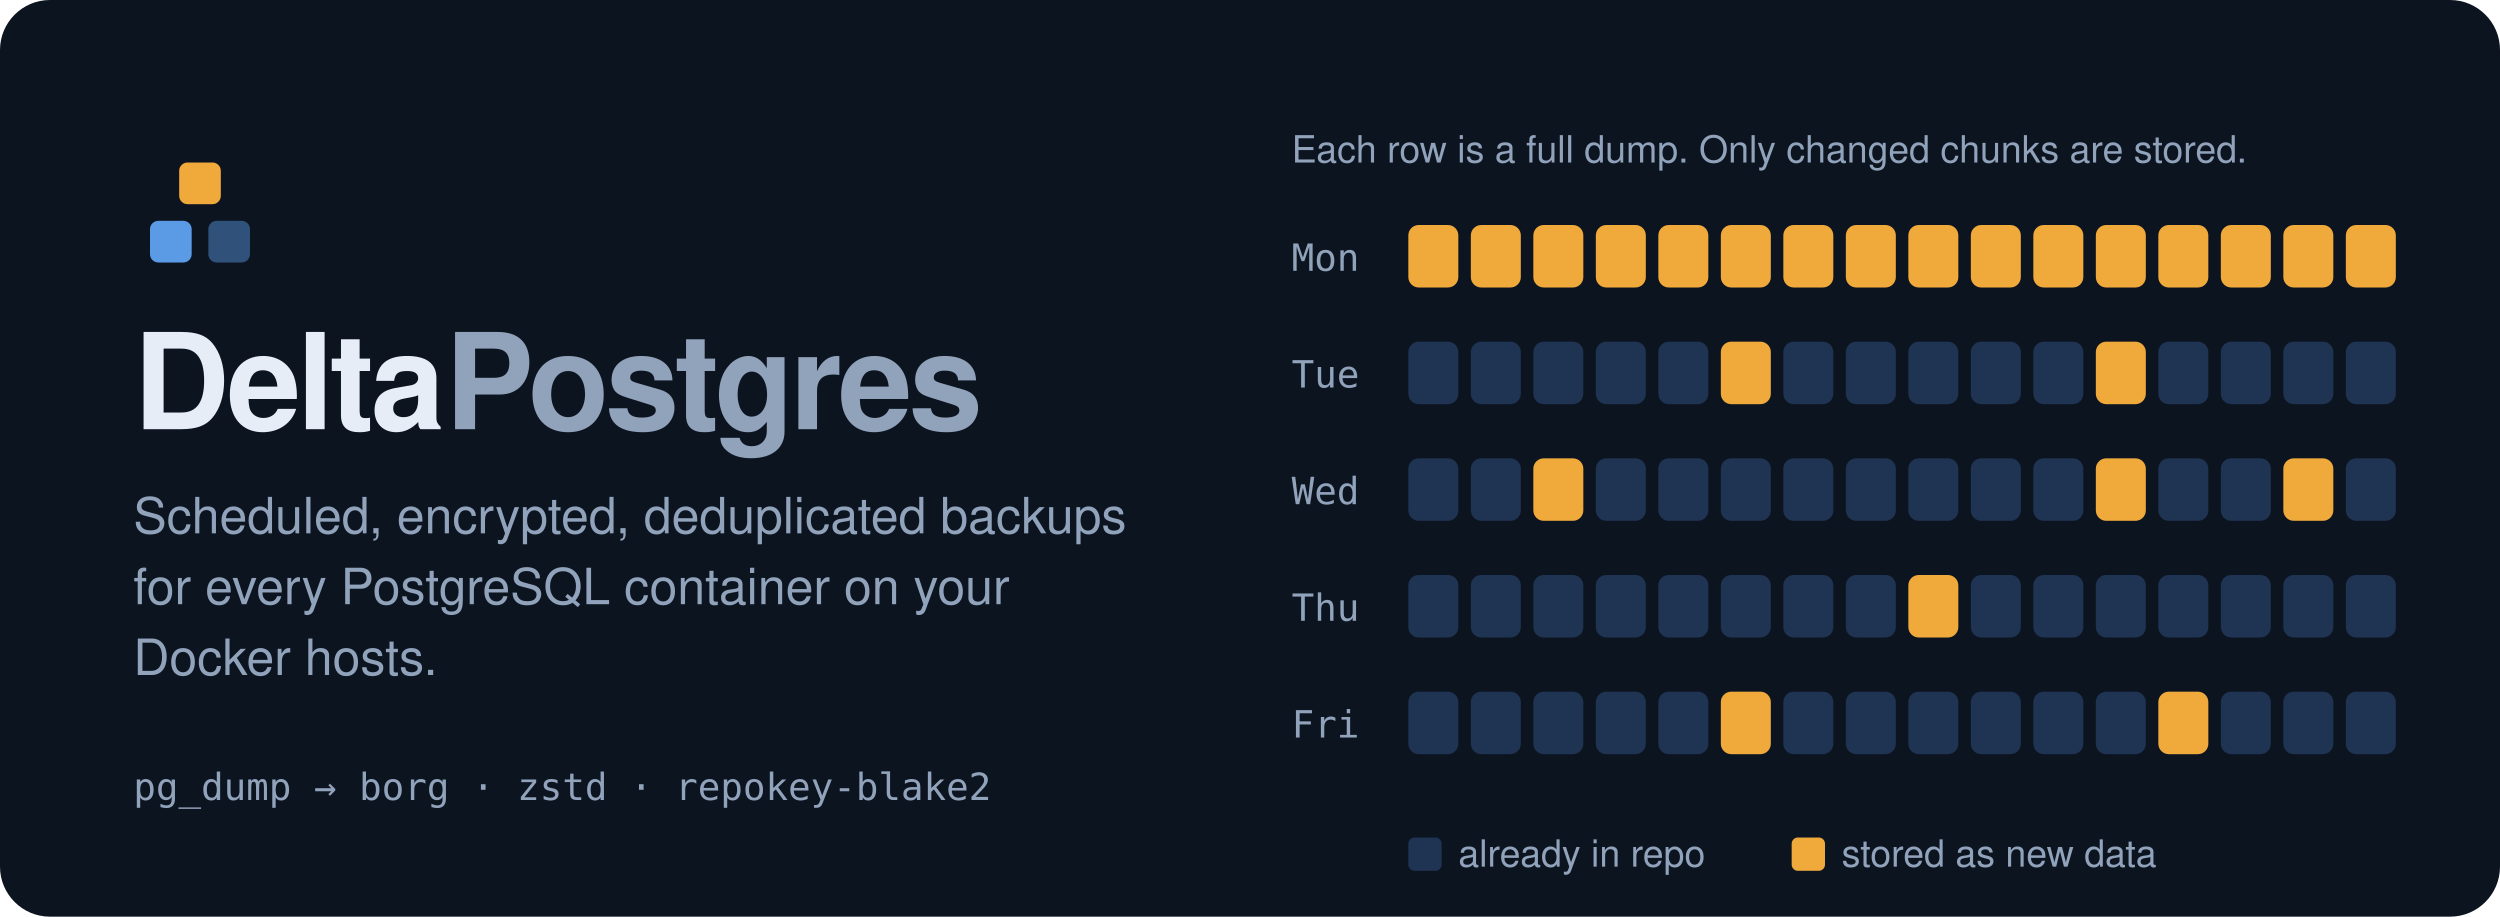
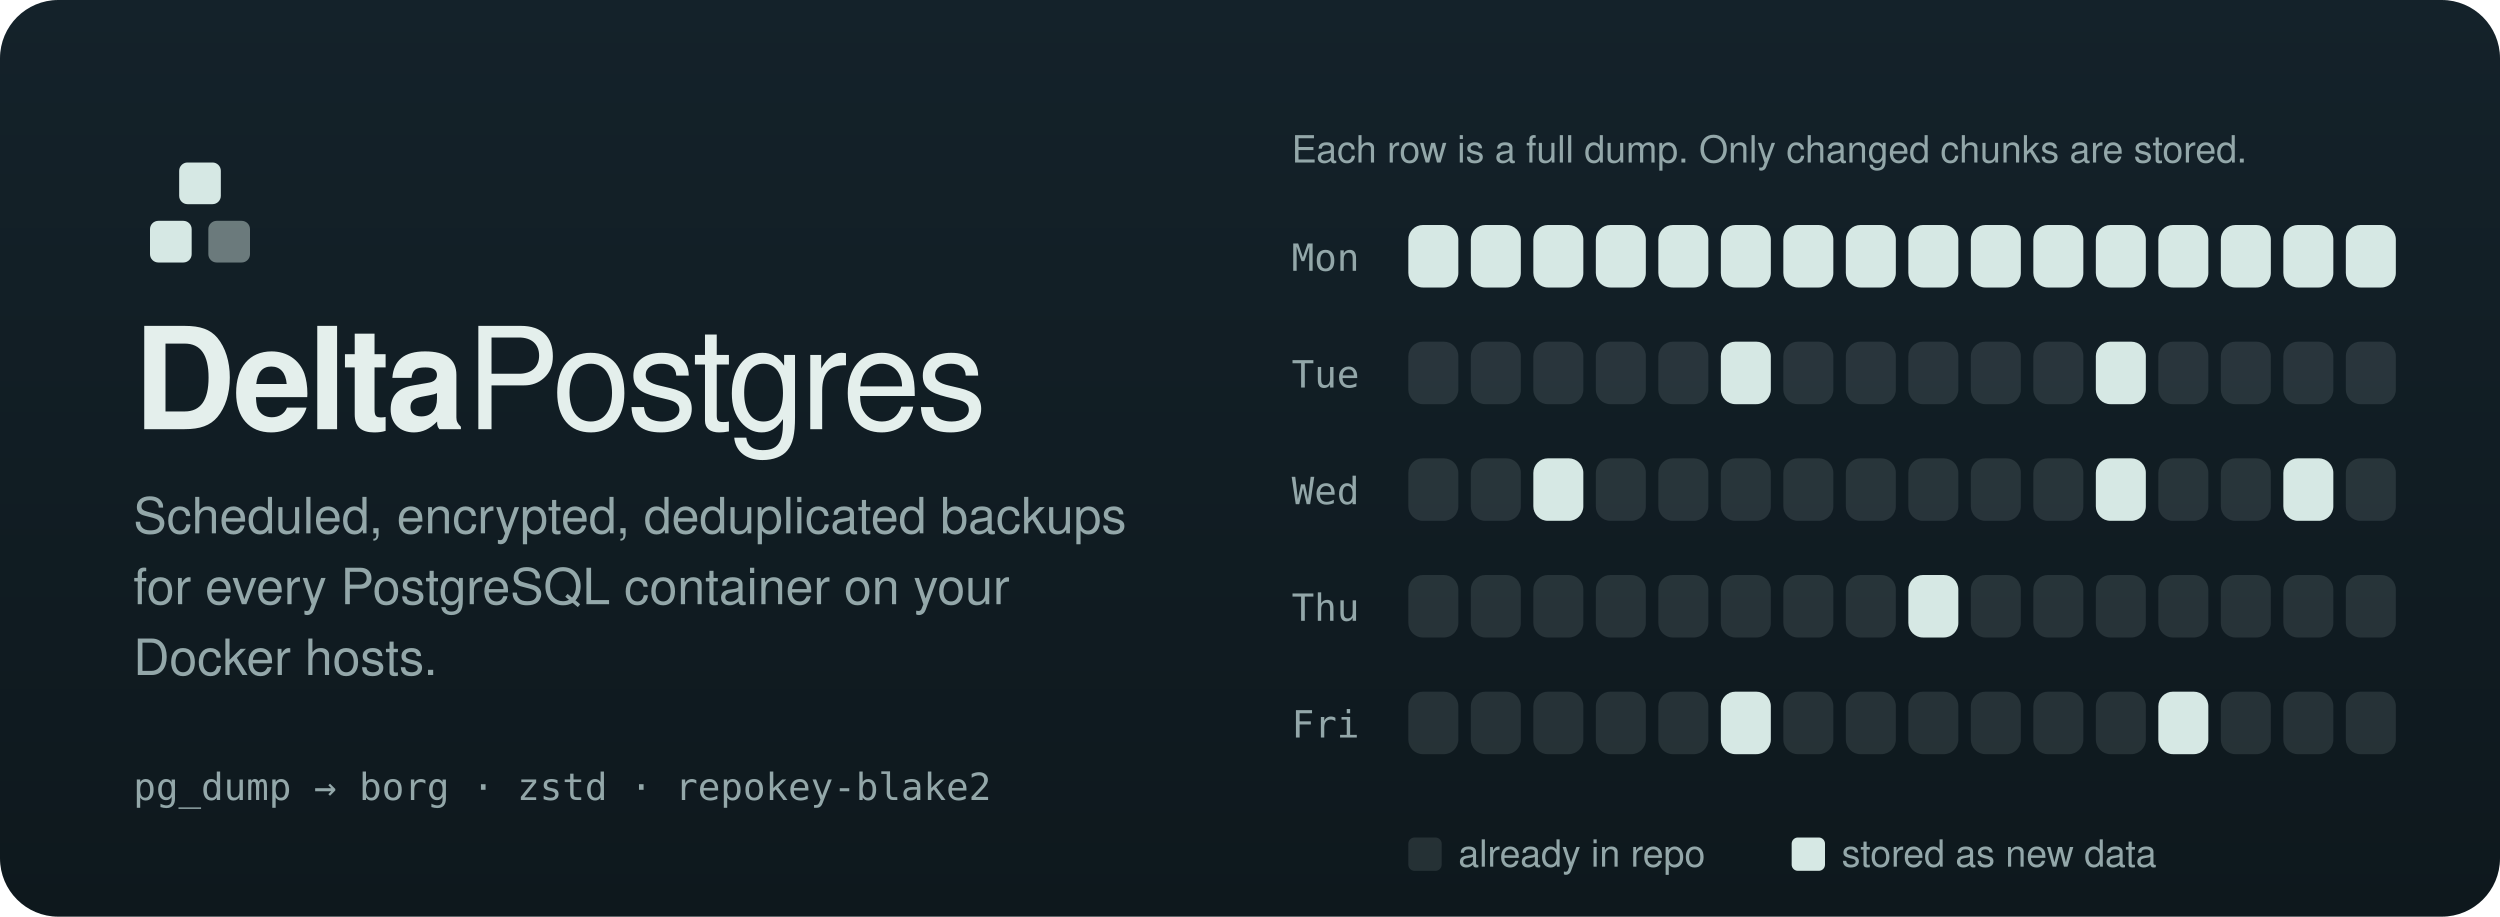
<svg xmlns="http://www.w3.org/2000/svg" viewBox="0 0 1200 440" width="100%" role="img" aria-labelledby="t d">
-   <rect width="1200" height="440" rx="24" fill="#0C1420" />
-   <rect x="86" y="78" width="20" height="20" rx="4" fill="#F0A93B" />
-   <rect x="72" y="106" width="20" height="20" rx="4" fill="#5B9BE6" />
-   <rect x="100" y="106" width="20" height="20" rx="4" fill="#5B9BE6" opacity="0.45" />
-   <text x="64" y="206" font-family="'Space Grotesk', ui-sans-serif, system-ui, -apple-system, 'Segoe UI', Helvetica, Arial, sans-serif" font-size="64" font-weight="700" letter-spacing="-2" fill="#E6EDF6">Delta<tspan fill="#91A2BB">Postgres</tspan>
-   </text>
-   <text font-family="'Space Grotesk', ui-sans-serif, system-ui, -apple-system, 'Segoe UI', Helvetica, Arial, sans-serif" font-size="24" fill="#91A2BB">
+   <defs>
+     <linearGradient id="bg" x1="0" y1="0" x2="0" y2="1">
+       <stop offset="0" stop-color="#14222A" />
+       <stop offset="1" stop-color="#0E181D" />
+     </linearGradient>
+   </defs>
+   <rect width="1200" height="440" rx="28" fill="url(#bg)" />
+   <rect x="86" y="78" width="20" height="20" rx="4" fill="#D6E8E4" />
+   <rect x="72" y="106" width="20" height="20" rx="4" fill="#D6E8E4" />
+   <rect x="100" y="106" width="20" height="20" rx="4" fill="#D6E8E4" opacity="0.45" />
+   <text x="64" y="206" font-family="'Urbanist', ui-sans-serif, system-ui, -apple-system, 'Segoe UI', Helvetica, Arial, sans-serif" font-size="68" font-weight="300" letter-spacing="-2" fill="#E4EFEC">
+     <tspan font-weight="600">Delta</tspan>Postgres</text>
+   <text font-family="'Urbanist', ui-sans-serif, system-ui, -apple-system, 'Segoe UI', Helvetica, Arial, sans-serif" font-size="24" fill="#93A7A9">
    <tspan x="64" y="256">Scheduled, encrypted, deduplicated backups</tspan>
    <tspan x="64" y="290">for every PostgreSQL container on your</tspan>
    <tspan x="64" y="324">Docker hosts.</tspan>
  </text>
-   <text x="64" y="384" font-family="'JetBrains Mono', ui-monospace, SFMono-Regular, Menlo, Consolas, monospace" font-size="18" fill="#91A2BB">pg_dump  →  borg  ·  zstd  ·  repokey-blake2</text>
-   <text x="620" y="78" font-family="'Space Grotesk', ui-sans-serif, system-ui, -apple-system, 'Segoe UI', Helvetica, Arial, sans-serif" font-size="18" fill="#91A2BB">Each row is a full dump. Only changed chunks are stored.</text>
-   <text x="620" y="130" font-family="'JetBrains Mono', ui-monospace, SFMono-Regular, Menlo, Consolas, monospace" font-size="18" fill="#91A2BB">Mon</text>
-   <rect x="676" y="108" width="24" height="30" rx="5" fill="#F0A93B" />
-   <rect x="706" y="108" width="24" height="30" rx="5" fill="#F0A93B" />
-   <rect x="736" y="108" width="24" height="30" rx="5" fill="#F0A93B" />
-   <rect x="766" y="108" width="24" height="30" rx="5" fill="#F0A93B" />
-   <rect x="796" y="108" width="24" height="30" rx="5" fill="#F0A93B" />
-   <rect x="826" y="108" width="24" height="30" rx="5" fill="#F0A93B" />
-   <rect x="856" y="108" width="24" height="30" rx="5" fill="#F0A93B" />
-   <rect x="886" y="108" width="24" height="30" rx="5" fill="#F0A93B" />
-   <rect x="916" y="108" width="24" height="30" rx="5" fill="#F0A93B" />
-   <rect x="946" y="108" width="24" height="30" rx="5" fill="#F0A93B" />
-   <rect x="976" y="108" width="24" height="30" rx="5" fill="#F0A93B" />
-   <rect x="1006" y="108" width="24" height="30" rx="5" fill="#F0A93B" />
-   <rect x="1036" y="108" width="24" height="30" rx="5" fill="#F0A93B" />
-   <rect x="1066" y="108" width="24" height="30" rx="5" fill="#F0A93B" />
-   <rect x="1096" y="108" width="24" height="30" rx="5" fill="#F0A93B" />
-   <rect x="1126" y="108" width="24" height="30" rx="5" fill="#F0A93B" />
-   <text x="620" y="186" font-family="'JetBrains Mono', ui-monospace, SFMono-Regular, Menlo, Consolas, monospace" font-size="18" fill="#91A2BB">Tue</text>
-   <rect x="676" y="164" width="24" height="30" rx="5" fill="#1F3352" />
-   <rect x="706" y="164" width="24" height="30" rx="5" fill="#1F3352" />
-   <rect x="736" y="164" width="24" height="30" rx="5" fill="#1F3352" />
-   <rect x="766" y="164" width="24" height="30" rx="5" fill="#1F3352" />
-   <rect x="796" y="164" width="24" height="30" rx="5" fill="#1F3352" />
-   <rect x="826" y="164" width="24" height="30" rx="5" fill="#F0A93B" />
-   <rect x="856" y="164" width="24" height="30" rx="5" fill="#1F3352" />
-   <rect x="886" y="164" width="24" height="30" rx="5" fill="#1F3352" />
-   <rect x="916" y="164" width="24" height="30" rx="5" fill="#1F3352" />
-   <rect x="946" y="164" width="24" height="30" rx="5" fill="#1F3352" />
-   <rect x="976" y="164" width="24" height="30" rx="5" fill="#1F3352" />
-   <rect x="1006" y="164" width="24" height="30" rx="5" fill="#F0A93B" />
-   <rect x="1036" y="164" width="24" height="30" rx="5" fill="#1F3352" />
-   <rect x="1066" y="164" width="24" height="30" rx="5" fill="#1F3352" />
-   <rect x="1096" y="164" width="24" height="30" rx="5" fill="#1F3352" />
-   <rect x="1126" y="164" width="24" height="30" rx="5" fill="#1F3352" />
-   <text x="620" y="242" font-family="'JetBrains Mono', ui-monospace, SFMono-Regular, Menlo, Consolas, monospace" font-size="18" fill="#91A2BB">Wed</text>
-   <rect x="676" y="220" width="24" height="30" rx="5" fill="#1F3352" />
-   <rect x="706" y="220" width="24" height="30" rx="5" fill="#1F3352" />
-   <rect x="736" y="220" width="24" height="30" rx="5" fill="#F0A93B" />
-   <rect x="766" y="220" width="24" height="30" rx="5" fill="#1F3352" />
-   <rect x="796" y="220" width="24" height="30" rx="5" fill="#1F3352" />
-   <rect x="826" y="220" width="24" height="30" rx="5" fill="#1F3352" />
-   <rect x="856" y="220" width="24" height="30" rx="5" fill="#1F3352" />
-   <rect x="886" y="220" width="24" height="30" rx="5" fill="#1F3352" />
-   <rect x="916" y="220" width="24" height="30" rx="5" fill="#1F3352" />
-   <rect x="946" y="220" width="24" height="30" rx="5" fill="#1F3352" />
-   <rect x="976" y="220" width="24" height="30" rx="5" fill="#1F3352" />
-   <rect x="1006" y="220" width="24" height="30" rx="5" fill="#F0A93B" />
-   <rect x="1036" y="220" width="24" height="30" rx="5" fill="#1F3352" />
-   <rect x="1066" y="220" width="24" height="30" rx="5" fill="#1F3352" />
-   <rect x="1096" y="220" width="24" height="30" rx="5" fill="#F0A93B" />
-   <rect x="1126" y="220" width="24" height="30" rx="5" fill="#1F3352" />
-   <text x="620" y="298" font-family="'JetBrains Mono', ui-monospace, SFMono-Regular, Menlo, Consolas, monospace" font-size="18" fill="#91A2BB">Thu</text>
-   <rect x="676" y="276" width="24" height="30" rx="5" fill="#1F3352" />
-   <rect x="706" y="276" width="24" height="30" rx="5" fill="#1F3352" />
-   <rect x="736" y="276" width="24" height="30" rx="5" fill="#1F3352" />
-   <rect x="766" y="276" width="24" height="30" rx="5" fill="#1F3352" />
-   <rect x="796" y="276" width="24" height="30" rx="5" fill="#1F3352" />
-   <rect x="826" y="276" width="24" height="30" rx="5" fill="#1F3352" />
-   <rect x="856" y="276" width="24" height="30" rx="5" fill="#1F3352" />
-   <rect x="886" y="276" width="24" height="30" rx="5" fill="#1F3352" />
-   <rect x="916" y="276" width="24" height="30" rx="5" fill="#F0A93B" />
-   <rect x="946" y="276" width="24" height="30" rx="5" fill="#1F3352" />
-   <rect x="976" y="276" width="24" height="30" rx="5" fill="#1F3352" />
-   <rect x="1006" y="276" width="24" height="30" rx="5" fill="#1F3352" />
-   <rect x="1036" y="276" width="24" height="30" rx="5" fill="#1F3352" />
-   <rect x="1066" y="276" width="24" height="30" rx="5" fill="#1F3352" />
-   <rect x="1096" y="276" width="24" height="30" rx="5" fill="#1F3352" />
-   <rect x="1126" y="276" width="24" height="30" rx="5" fill="#1F3352" />
-   <text x="620" y="354" font-family="'JetBrains Mono', ui-monospace, SFMono-Regular, Menlo, Consolas, monospace" font-size="18" fill="#91A2BB">Fri</text>
-   <rect x="676" y="332" width="24" height="30" rx="5" fill="#1F3352" />
-   <rect x="706" y="332" width="24" height="30" rx="5" fill="#1F3352" />
-   <rect x="736" y="332" width="24" height="30" rx="5" fill="#1F3352" />
-   <rect x="766" y="332" width="24" height="30" rx="5" fill="#1F3352" />
-   <rect x="796" y="332" width="24" height="30" rx="5" fill="#1F3352" />
-   <rect x="826" y="332" width="24" height="30" rx="5" fill="#F0A93B" />
-   <rect x="856" y="332" width="24" height="30" rx="5" fill="#1F3352" />
-   <rect x="886" y="332" width="24" height="30" rx="5" fill="#1F3352" />
-   <rect x="916" y="332" width="24" height="30" rx="5" fill="#1F3352" />
-   <rect x="946" y="332" width="24" height="30" rx="5" fill="#1F3352" />
-   <rect x="976" y="332" width="24" height="30" rx="5" fill="#1F3352" />
-   <rect x="1006" y="332" width="24" height="30" rx="5" fill="#1F3352" />
-   <rect x="1036" y="332" width="24" height="30" rx="5" fill="#F0A93B" />
-   <rect x="1066" y="332" width="24" height="30" rx="5" fill="#1F3352" />
-   <rect x="1096" y="332" width="24" height="30" rx="5" fill="#1F3352" />
-   <rect x="1126" y="332" width="24" height="30" rx="5" fill="#1F3352" />
-   <rect x="676" y="402" width="16" height="16" rx="3" fill="#1F3352" />
-   <text x="700" y="416" font-family="'Space Grotesk', ui-sans-serif, system-ui, -apple-system, 'Segoe UI', Helvetica, Arial, sans-serif" font-size="18" fill="#91A2BB">already in repo</text>
-   <rect x="860" y="402" width="16" height="16" rx="3" fill="#F0A93B" />
-   <text x="884" y="416" font-family="'Space Grotesk', ui-sans-serif, system-ui, -apple-system, 'Segoe UI', Helvetica, Arial, sans-serif" font-size="18" fill="#91A2BB">stored as new data</text>
+   <text x="64" y="384" font-family="'JetBrains Mono', ui-monospace, SFMono-Regular, Menlo, Consolas, monospace" font-size="18" fill="#93A7A9">pg_dump  →  borg  ·  zstd  ·  repokey-blake2</text>
+   <text x="620" y="78" font-family="'Urbanist', ui-sans-serif, system-ui, -apple-system, 'Segoe UI', Helvetica, Arial, sans-serif" font-size="18" fill="#93A7A9">Each row is a full dump. Only changed chunks are stored.</text>
+   <text x="620" y="130" font-family="'JetBrains Mono', ui-monospace, SFMono-Regular, Menlo, Consolas, monospace" font-size="18" fill="#93A7A9">Mon</text>
+   <rect x="676" y="108" width="24" height="30" rx="7" fill="#D6E8E4" />
+   <rect x="706" y="108" width="24" height="30" rx="7" fill="#D6E8E4" />
+   <rect x="736" y="108" width="24" height="30" rx="7" fill="#D6E8E4" />
+   <rect x="766" y="108" width="24" height="30" rx="7" fill="#D6E8E4" />
+   <rect x="796" y="108" width="24" height="30" rx="7" fill="#D6E8E4" />
+   <rect x="826" y="108" width="24" height="30" rx="7" fill="#D6E8E4" />
+   <rect x="856" y="108" width="24" height="30" rx="7" fill="#D6E8E4" />
+   <rect x="886" y="108" width="24" height="30" rx="7" fill="#D6E8E4" />
+   <rect x="916" y="108" width="24" height="30" rx="7" fill="#D6E8E4" />
+   <rect x="946" y="108" width="24" height="30" rx="7" fill="#D6E8E4" />
+   <rect x="976" y="108" width="24" height="30" rx="7" fill="#D6E8E4" />
+   <rect x="1006" y="108" width="24" height="30" rx="7" fill="#D6E8E4" />
+   <rect x="1036" y="108" width="24" height="30" rx="7" fill="#D6E8E4" />
+   <rect x="1066" y="108" width="24" height="30" rx="7" fill="#D6E8E4" />
+   <rect x="1096" y="108" width="24" height="30" rx="7" fill="#D6E8E4" />
+   <rect x="1126" y="108" width="24" height="30" rx="7" fill="#D6E8E4" />
+   <text x="620" y="186" font-family="'JetBrains Mono', ui-monospace, SFMono-Regular, Menlo, Consolas, monospace" font-size="18" fill="#93A7A9">Tue</text>
+   <rect x="676" y="164" width="24" height="30" rx="7" fill="rgba(214,232,228,0.12)" />
+   <rect x="706" y="164" width="24" height="30" rx="7" fill="rgba(214,232,228,0.12)" />
+   <rect x="736" y="164" width="24" height="30" rx="7" fill="rgba(214,232,228,0.12)" />
+   <rect x="766" y="164" width="24" height="30" rx="7" fill="rgba(214,232,228,0.12)" />
+   <rect x="796" y="164" width="24" height="30" rx="7" fill="rgba(214,232,228,0.12)" />
+   <rect x="826" y="164" width="24" height="30" rx="7" fill="#D6E8E4" />
+   <rect x="856" y="164" width="24" height="30" rx="7" fill="rgba(214,232,228,0.12)" />
+   <rect x="886" y="164" width="24" height="30" rx="7" fill="rgba(214,232,228,0.12)" />
+   <rect x="916" y="164" width="24" height="30" rx="7" fill="rgba(214,232,228,0.12)" />
+   <rect x="946" y="164" width="24" height="30" rx="7" fill="rgba(214,232,228,0.12)" />
+   <rect x="976" y="164" width="24" height="30" rx="7" fill="rgba(214,232,228,0.12)" />
+   <rect x="1006" y="164" width="24" height="30" rx="7" fill="#D6E8E4" />
+   <rect x="1036" y="164" width="24" height="30" rx="7" fill="rgba(214,232,228,0.12)" />
+   <rect x="1066" y="164" width="24" height="30" rx="7" fill="rgba(214,232,228,0.12)" />
+   <rect x="1096" y="164" width="24" height="30" rx="7" fill="rgba(214,232,228,0.12)" />
+   <rect x="1126" y="164" width="24" height="30" rx="7" fill="rgba(214,232,228,0.12)" />
+   <text x="620" y="242" font-family="'JetBrains Mono', ui-monospace, SFMono-Regular, Menlo, Consolas, monospace" font-size="18" fill="#93A7A9">Wed</text>
+   <rect x="676" y="220" width="24" height="30" rx="7" fill="rgba(214,232,228,0.12)" />
+   <rect x="706" y="220" width="24" height="30" rx="7" fill="rgba(214,232,228,0.12)" />
+   <rect x="736" y="220" width="24" height="30" rx="7" fill="#D6E8E4" />
+   <rect x="766" y="220" width="24" height="30" rx="7" fill="rgba(214,232,228,0.12)" />
+   <rect x="796" y="220" width="24" height="30" rx="7" fill="rgba(214,232,228,0.12)" />
+   <rect x="826" y="220" width="24" height="30" rx="7" fill="rgba(214,232,228,0.12)" />
+   <rect x="856" y="220" width="24" height="30" rx="7" fill="rgba(214,232,228,0.12)" />
+   <rect x="886" y="220" width="24" height="30" rx="7" fill="rgba(214,232,228,0.12)" />
+   <rect x="916" y="220" width="24" height="30" rx="7" fill="rgba(214,232,228,0.12)" />
+   <rect x="946" y="220" width="24" height="30" rx="7" fill="rgba(214,232,228,0.12)" />
+   <rect x="976" y="220" width="24" height="30" rx="7" fill="rgba(214,232,228,0.12)" />
+   <rect x="1006" y="220" width="24" height="30" rx="7" fill="#D6E8E4" />
+   <rect x="1036" y="220" width="24" height="30" rx="7" fill="rgba(214,232,228,0.12)" />
+   <rect x="1066" y="220" width="24" height="30" rx="7" fill="rgba(214,232,228,0.12)" />
+   <rect x="1096" y="220" width="24" height="30" rx="7" fill="#D6E8E4" />
+   <rect x="1126" y="220" width="24" height="30" rx="7" fill="rgba(214,232,228,0.12)" />
+   <text x="620" y="298" font-family="'JetBrains Mono', ui-monospace, SFMono-Regular, Menlo, Consolas, monospace" font-size="18" fill="#93A7A9">Thu</text>
+   <rect x="676" y="276" width="24" height="30" rx="7" fill="rgba(214,232,228,0.12)" />
+   <rect x="706" y="276" width="24" height="30" rx="7" fill="rgba(214,232,228,0.12)" />
+   <rect x="736" y="276" width="24" height="30" rx="7" fill="rgba(214,232,228,0.12)" />
+   <rect x="766" y="276" width="24" height="30" rx="7" fill="rgba(214,232,228,0.12)" />
+   <rect x="796" y="276" width="24" height="30" rx="7" fill="rgba(214,232,228,0.12)" />
+   <rect x="826" y="276" width="24" height="30" rx="7" fill="rgba(214,232,228,0.12)" />
+   <rect x="856" y="276" width="24" height="30" rx="7" fill="rgba(214,232,228,0.12)" />
+   <rect x="886" y="276" width="24" height="30" rx="7" fill="rgba(214,232,228,0.12)" />
+   <rect x="916" y="276" width="24" height="30" rx="7" fill="#D6E8E4" />
+   <rect x="946" y="276" width="24" height="30" rx="7" fill="rgba(214,232,228,0.12)" />
+   <rect x="976" y="276" width="24" height="30" rx="7" fill="rgba(214,232,228,0.12)" />
+   <rect x="1006" y="276" width="24" height="30" rx="7" fill="rgba(214,232,228,0.12)" />
+   <rect x="1036" y="276" width="24" height="30" rx="7" fill="rgba(214,232,228,0.12)" />
+   <rect x="1066" y="276" width="24" height="30" rx="7" fill="rgba(214,232,228,0.12)" />
+   <rect x="1096" y="276" width="24" height="30" rx="7" fill="rgba(214,232,228,0.12)" />
+   <rect x="1126" y="276" width="24" height="30" rx="7" fill="rgba(214,232,228,0.12)" />
+   <text x="620" y="354" font-family="'JetBrains Mono', ui-monospace, SFMono-Regular, Menlo, Consolas, monospace" font-size="18" fill="#93A7A9">Fri</text>
+   <rect x="676" y="332" width="24" height="30" rx="7" fill="rgba(214,232,228,0.12)" />
+   <rect x="706" y="332" width="24" height="30" rx="7" fill="rgba(214,232,228,0.12)" />
+   <rect x="736" y="332" width="24" height="30" rx="7" fill="rgba(214,232,228,0.12)" />
+   <rect x="766" y="332" width="24" height="30" rx="7" fill="rgba(214,232,228,0.12)" />
+   <rect x="796" y="332" width="24" height="30" rx="7" fill="rgba(214,232,228,0.12)" />
+   <rect x="826" y="332" width="24" height="30" rx="7" fill="#D6E8E4" />
+   <rect x="856" y="332" width="24" height="30" rx="7" fill="rgba(214,232,228,0.12)" />
+   <rect x="886" y="332" width="24" height="30" rx="7" fill="rgba(214,232,228,0.12)" />
+   <rect x="916" y="332" width="24" height="30" rx="7" fill="rgba(214,232,228,0.12)" />
+   <rect x="946" y="332" width="24" height="30" rx="7" fill="rgba(214,232,228,0.12)" />
+   <rect x="976" y="332" width="24" height="30" rx="7" fill="rgba(214,232,228,0.12)" />
+   <rect x="1006" y="332" width="24" height="30" rx="7" fill="rgba(214,232,228,0.12)" />
+   <rect x="1036" y="332" width="24" height="30" rx="7" fill="#D6E8E4" />
+   <rect x="1066" y="332" width="24" height="30" rx="7" fill="rgba(214,232,228,0.12)" />
+   <rect x="1096" y="332" width="24" height="30" rx="7" fill="rgba(214,232,228,0.12)" />
+   <rect x="1126" y="332" width="24" height="30" rx="7" fill="rgba(214,232,228,0.12)" />
+   <rect x="676" y="402" width="16" height="16" rx="3" fill="rgba(214,232,228,0.12)" />
+   <text x="700" y="416" font-family="'Urbanist', ui-sans-serif, system-ui, -apple-system, 'Segoe UI', Helvetica, Arial, sans-serif" font-size="18" fill="#93A7A9">already in repo</text>
+   <rect x="860" y="402" width="16" height="16" rx="3" fill="#D6E8E4" />
+   <text x="884" y="416" font-family="'Urbanist', ui-sans-serif, system-ui, -apple-system, 'Segoe UI', Helvetica, Arial, sans-serif" font-size="18" fill="#93A7A9">stored as new data</text>
</svg>
